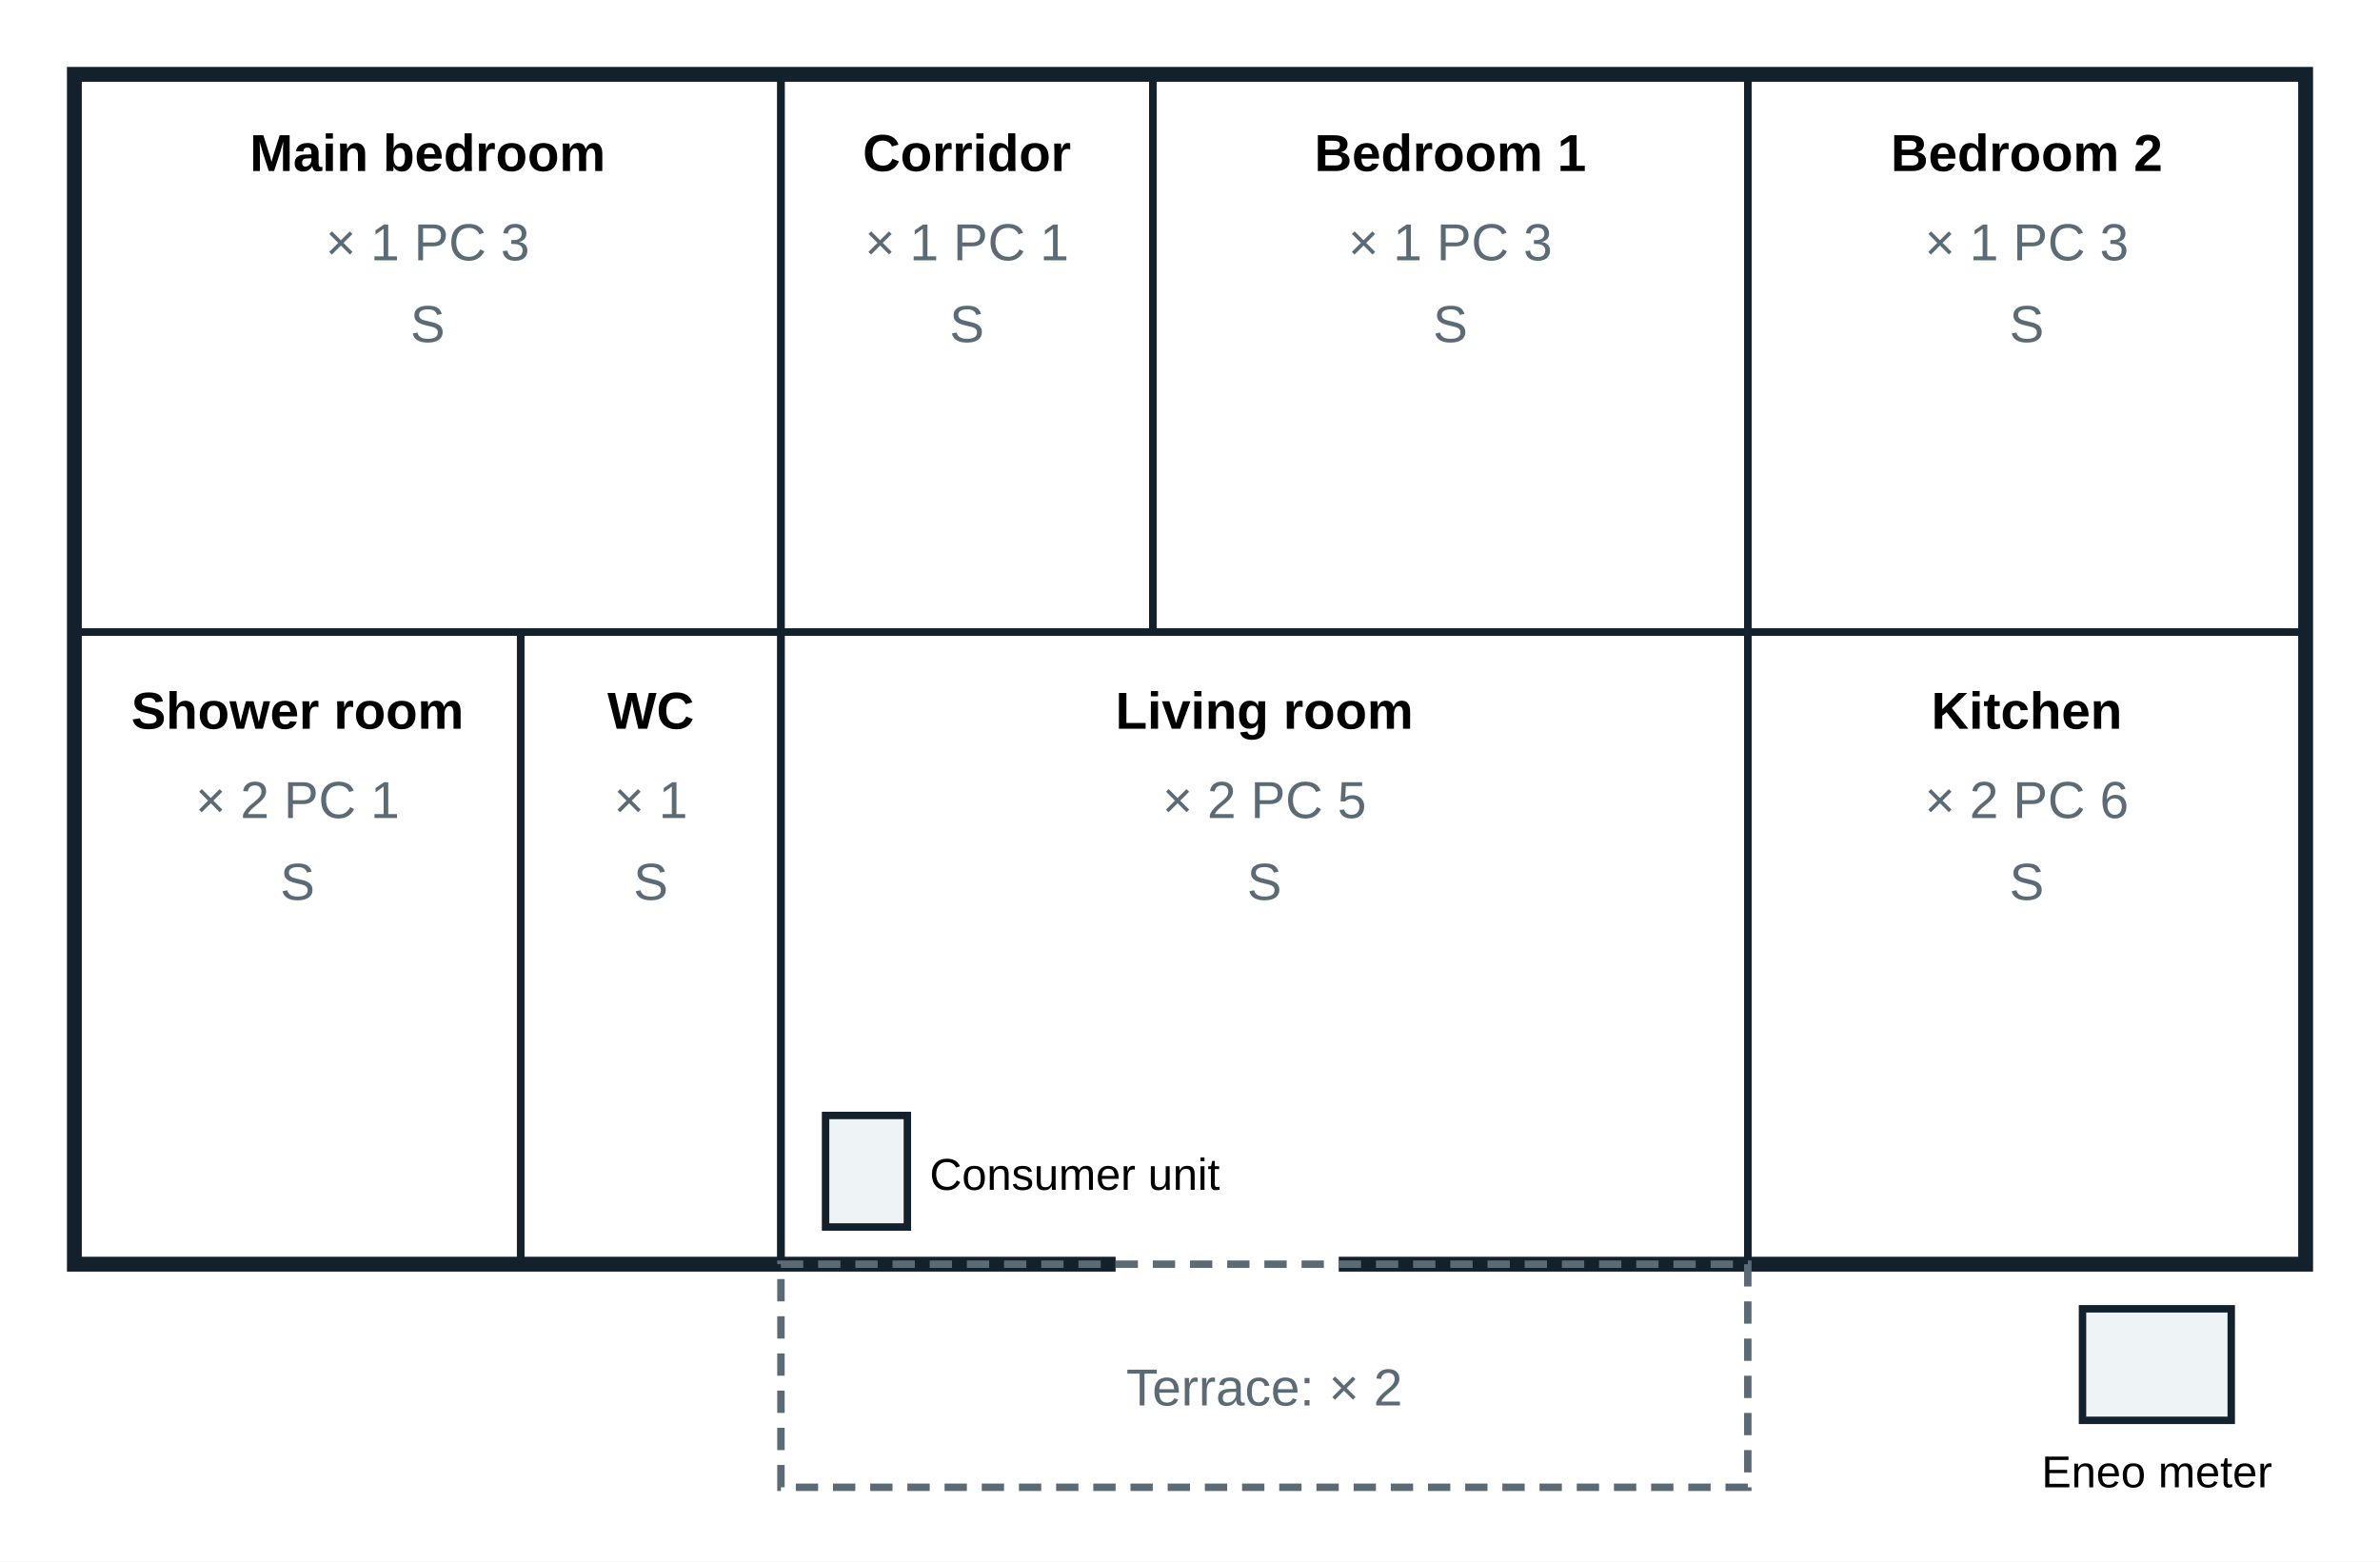
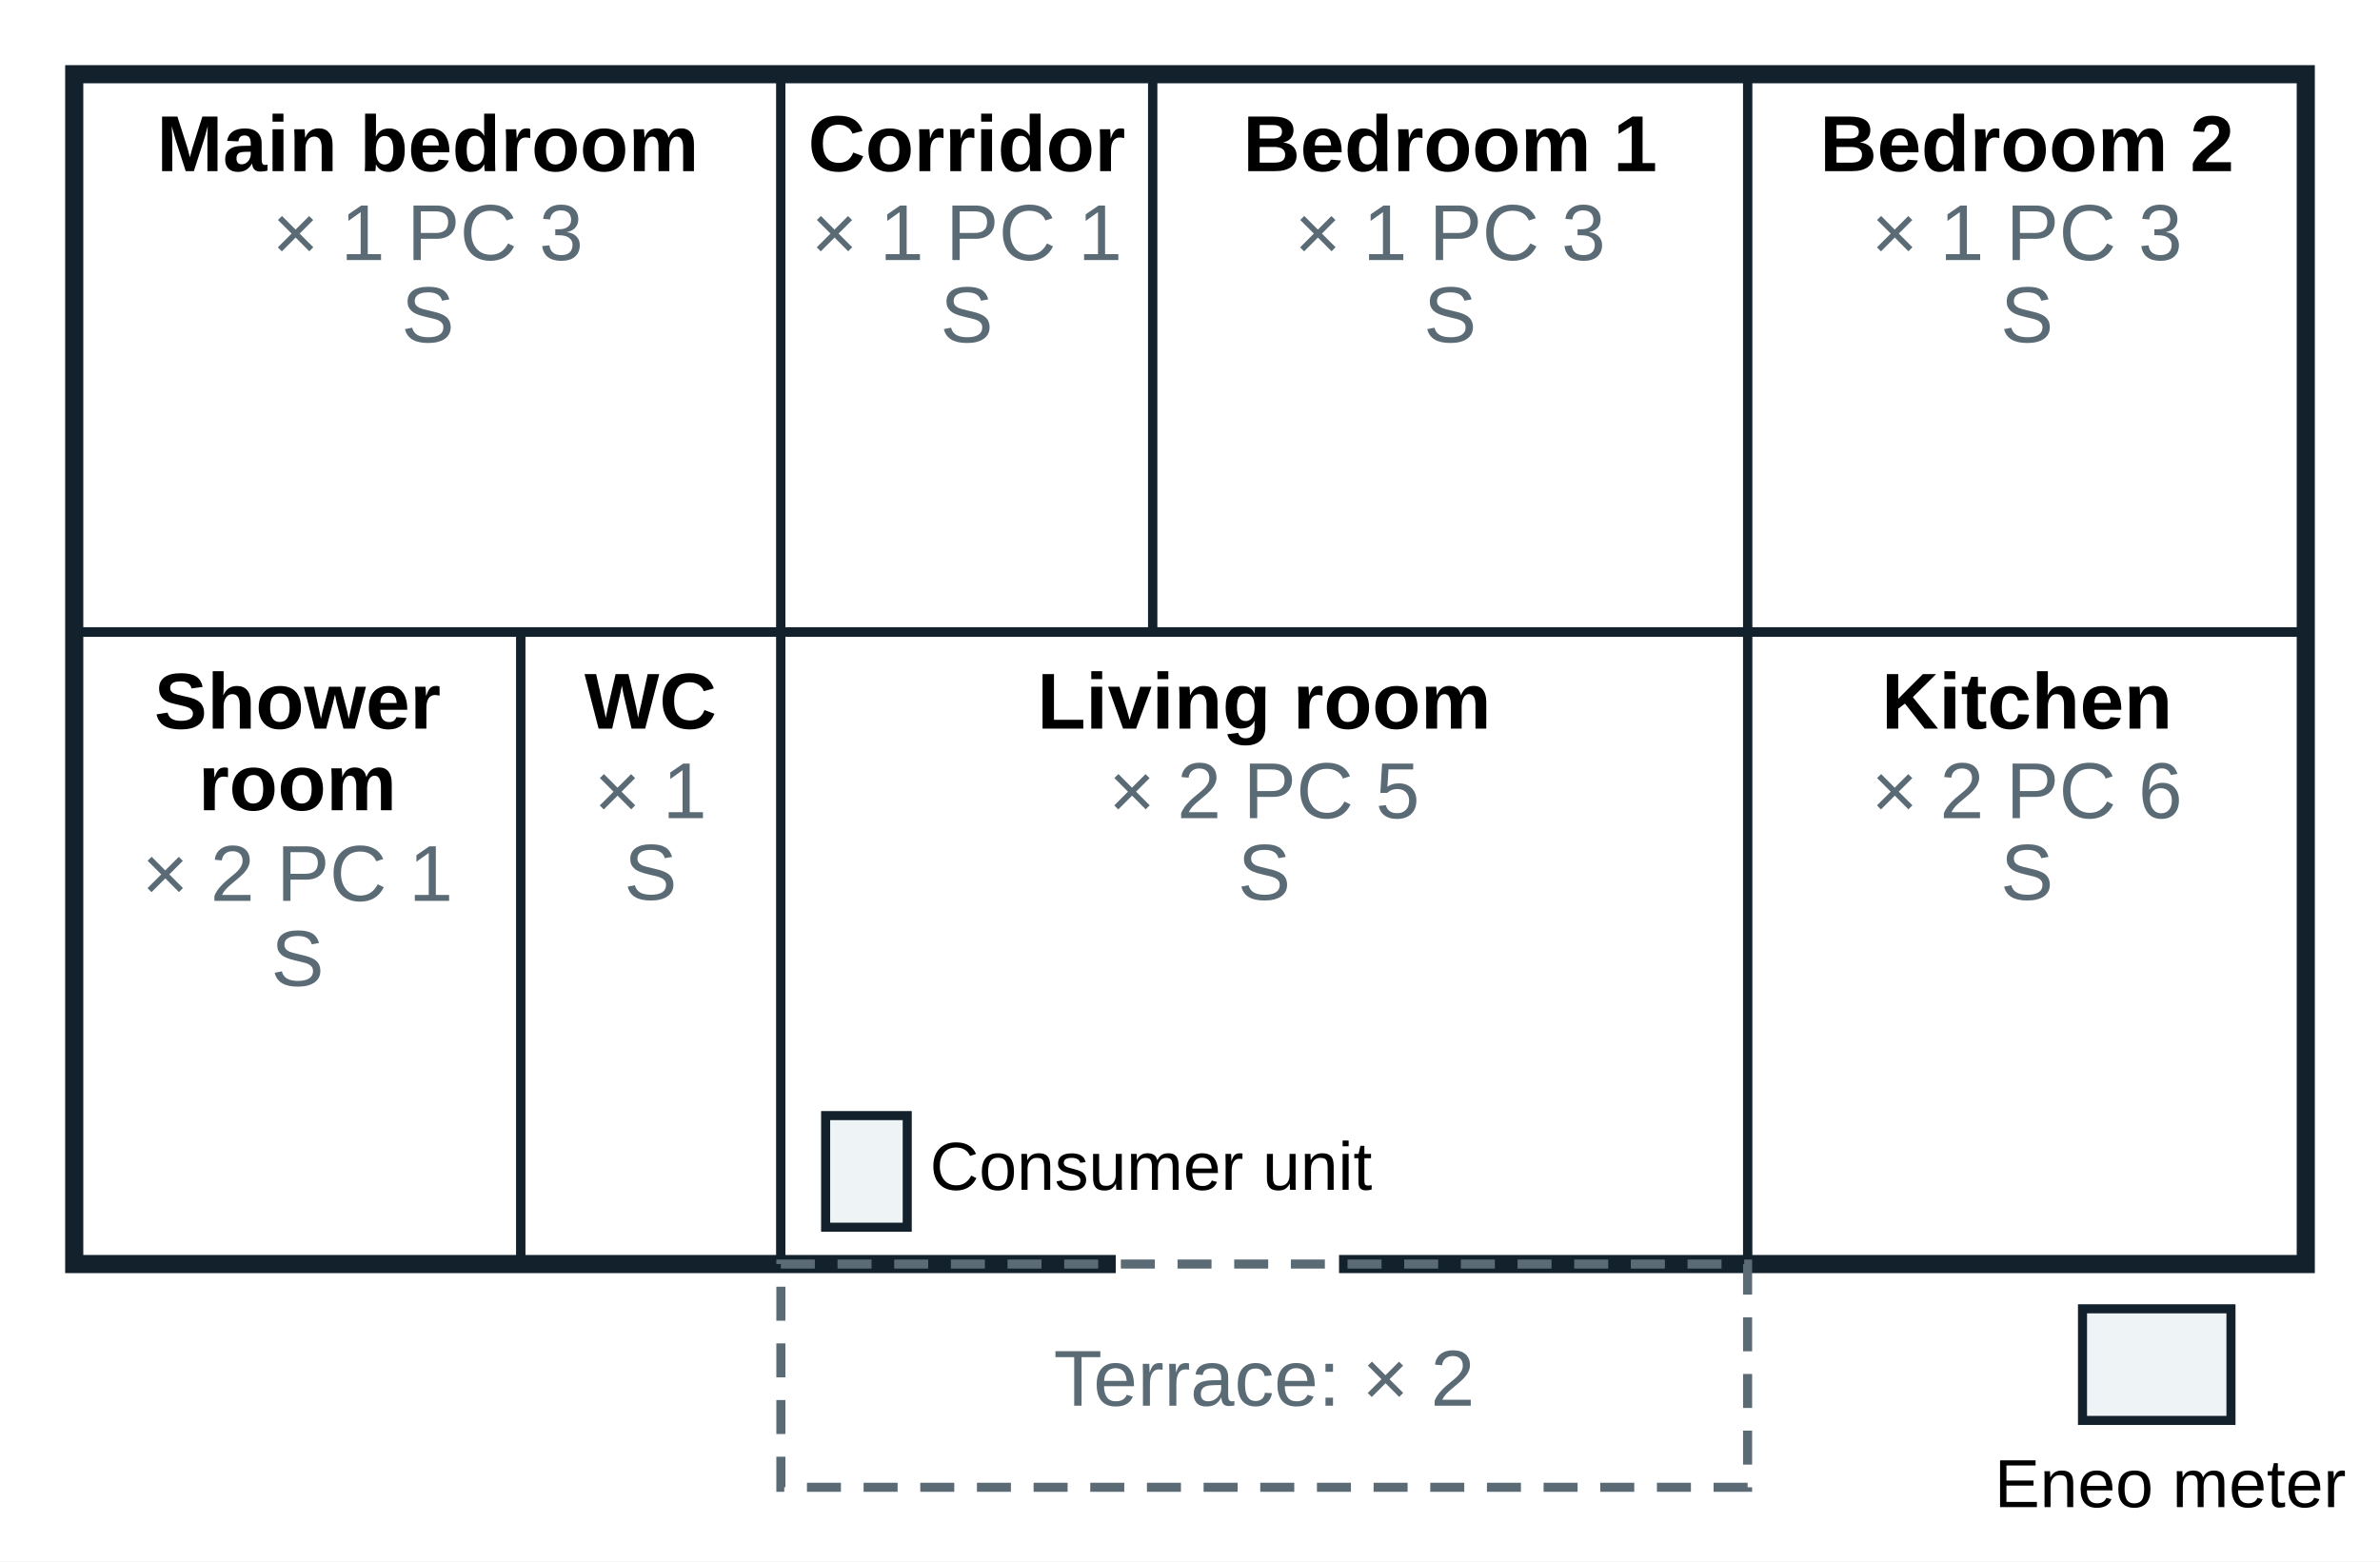
- <svg xmlns="http://www.w3.org/2000/svg" viewBox="0 0 640 420" font-family="Arial, sans-serif" font-size="14">
-   <rect width="640" height="420" fill="#fff" />
-   <g fill="none" stroke="#13212c" stroke-width="4">
-     <rect x="20" y="20" width="600" height="320" />
-     <rect x="20" y="20" width="190" height="150" stroke-width="2" />
-     <rect x="210" y="20" width="100" height="150" stroke-width="2" />
-     <rect x="310" y="20" width="160" height="150" stroke-width="2" />
-     <rect x="470" y="20" width="150" height="150" stroke-width="2" />
-     <rect x="20" y="170" width="120" height="170" stroke-width="2" />
-     <rect x="140" y="170" width="70" height="170" stroke-width="2" />
-     <rect x="210" y="170" width="260" height="170" stroke-width="2" />
-     <rect x="470" y="170" width="150" height="170" stroke-width="2" />
+ <svg xmlns="http://www.w3.org/2000/svg" viewBox="0 0 420 275.6" font-family="Arial, sans-serif" font-size="14">
+   <rect width="420" height="275.6" fill="#fff" />
+   <g fill="none" stroke="#13212c" stroke-width="3.2">
+     <rect x="13.1" y="13.1" width="393.8" height="210" />
+     <rect x="13.1" y="13.1" width="124.7" height="98.4" stroke-width="1.6" />
+     <rect x="137.8" y="13.1" width="65.6" height="98.4" stroke-width="1.6" />
+     <rect x="203.4" y="13.1" width="105" height="98.4" stroke-width="1.6" />
+     <rect x="308.4" y="13.1" width="98.4" height="98.4" stroke-width="1.6" />
+     <rect x="13.1" y="111.6" width="78.8" height="111.6" stroke-width="1.6" />
+     <rect x="91.9" y="111.6" width="45.9" height="111.6" stroke-width="1.6" />
+     <rect x="137.8" y="111.6" width="170.6" height="111.6" stroke-width="1.6" />
+     <rect x="308.4" y="111.6" width="98.4" height="111.6" stroke-width="1.6" />
  </g>
  <g fill="#fff">
-     <rect x="300" y="336" width="60" height="8" />
+     <rect x="196.9" y="220.5" width="39.4" height="5.2" />
  </g>
-   <g fill="none" stroke="#5b6b76" stroke-width="2" stroke-dasharray="6 4">
-     <rect x="210" y="340" width="260" height="60" />
+   <g fill="none" stroke="#5b6b76" stroke-width="1.6" stroke-dasharray="6 4">
+     <rect x="137.8" y="223.1" width="170.6" height="39.4" />
  </g>
-   <text x="115.0" y="46" text-anchor="middle" font-weight="bold">Main bedroom</text>
-   <text x="115.0" y="70" text-anchor="middle" fill="#5b6b76">× 1   PC 3</text>
-   <text x="115.0" y="92" text-anchor="middle" fill="#5b6b76">S</text>
-   <text x="260.0" y="46" text-anchor="middle" font-weight="bold">Corridor</text>
-   <text x="260.0" y="70" text-anchor="middle" fill="#5b6b76">× 1   PC 1</text>
-   <text x="260.0" y="92" text-anchor="middle" fill="#5b6b76">S</text>
-   <text x="390.0" y="46" text-anchor="middle" font-weight="bold">Bedroom 1</text>
-   <text x="390.0" y="70" text-anchor="middle" fill="#5b6b76">× 1   PC 3</text>
-   <text x="390.0" y="92" text-anchor="middle" fill="#5b6b76">S</text>
-   <text x="545.0" y="46" text-anchor="middle" font-weight="bold">Bedroom 2</text>
-   <text x="545.0" y="70" text-anchor="middle" fill="#5b6b76">× 1   PC 3</text>
-   <text x="545.0" y="92" text-anchor="middle" fill="#5b6b76">S</text>
-   <text x="80.0" y="196" text-anchor="middle" font-weight="bold">Shower room</text>
-   <text x="80.0" y="220" text-anchor="middle" fill="#5b6b76">× 2   PC 1</text>
-   <text x="80.0" y="242" text-anchor="middle" fill="#5b6b76">S</text>
-   <text x="175.0" y="196" text-anchor="middle" font-weight="bold">WC</text>
-   <text x="175.0" y="220" text-anchor="middle" fill="#5b6b76">× 1</text>
-   <text x="175.0" y="242" text-anchor="middle" fill="#5b6b76">S</text>
-   <text x="340.0" y="196" text-anchor="middle" font-weight="bold">Living room</text>
-   <text x="340.0" y="220" text-anchor="middle" fill="#5b6b76">× 2   PC 5</text>
-   <text x="340.0" y="242" text-anchor="middle" fill="#5b6b76">S</text>
-   <text x="545.0" y="196" text-anchor="middle" font-weight="bold">Kitchen</text>
-   <text x="545.0" y="220" text-anchor="middle" fill="#5b6b76">× 2   PC 6</text>
-   <text x="545.0" y="242" text-anchor="middle" fill="#5b6b76">S</text>
-   <text x="340" y="378" text-anchor="middle" fill="#5b6b76">Terrace: × 2</text>
-   <rect x="222" y="300" width="22" height="30" fill="#eef3f6" stroke="#13212c" stroke-width="2" />
-   <text x="250" y="320" text-anchor="start" font-size="12">Consumer unit</text>
-   <rect x="560" y="352" width="40" height="30" fill="#eef3f6" stroke="#13212c" stroke-width="2" />
-   <text x="580" y="400" text-anchor="middle" font-size="12">Eneo meter</text>
+   <text x="75.5" y="30.2" text-anchor="middle" font-weight="bold">Main bedroom</text>
+   <text x="75.5" y="45.9" text-anchor="middle" fill="#5b6b76">× 1   PC 3</text>
+   <text x="75.5" y="60.4" text-anchor="middle" fill="#5b6b76">S</text>
+   <text x="170.6" y="30.2" text-anchor="middle" font-weight="bold">Corridor</text>
+   <text x="170.6" y="45.9" text-anchor="middle" fill="#5b6b76">× 1   PC 1</text>
+   <text x="170.6" y="60.4" text-anchor="middle" fill="#5b6b76">S</text>
+   <text x="255.9" y="30.2" text-anchor="middle" font-weight="bold">Bedroom 1</text>
+   <text x="255.9" y="45.9" text-anchor="middle" fill="#5b6b76">× 1   PC 3</text>
+   <text x="255.9" y="60.4" text-anchor="middle" fill="#5b6b76">S</text>
+   <text x="357.7" y="30.2" text-anchor="middle" font-weight="bold">Bedroom 2</text>
+   <text x="357.7" y="45.9" text-anchor="middle" fill="#5b6b76">× 1   PC 3</text>
+   <text x="357.7" y="60.4" text-anchor="middle" fill="#5b6b76">S</text>
+   <text x="52.5" y="128.6" text-anchor="middle" font-weight="bold">Shower</text>
+   <text x="52.5" y="143" text-anchor="middle" font-weight="bold">room</text>
+   <text x="52.5" y="159" text-anchor="middle" fill="#5b6b76">× 2   PC 1</text>
+   <text x="52.5" y="174" text-anchor="middle" fill="#5b6b76">S</text>
+   <text x="114.8" y="128.6" text-anchor="middle" font-weight="bold">WC</text>
+   <text x="114.8" y="144.4" text-anchor="middle" fill="#5b6b76">× 1</text>
+   <text x="114.8" y="158.8" text-anchor="middle" fill="#5b6b76">S</text>
+   <text x="223.1" y="128.6" text-anchor="middle" font-weight="bold">Living room</text>
+   <text x="223.1" y="144.4" text-anchor="middle" fill="#5b6b76">× 2   PC 5</text>
+   <text x="223.1" y="158.8" text-anchor="middle" fill="#5b6b76">S</text>
+   <text x="357.7" y="128.6" text-anchor="middle" font-weight="bold">Kitchen</text>
+   <text x="357.7" y="144.4" text-anchor="middle" fill="#5b6b76">× 2   PC 6</text>
+   <text x="357.7" y="158.8" text-anchor="middle" fill="#5b6b76">S</text>
+   <text x="223.1" y="248.1" text-anchor="middle" fill="#5b6b76">Terrace: × 2</text>
+   <rect x="145.7" y="196.9" width="14.4" height="19.7" fill="#eef3f6" stroke="#13212c" stroke-width="1.6" />
+   <text x="164.1" y="210" text-anchor="start" font-size="12">Consumer unit</text>
+   <rect x="367.5" y="231" width="26.2" height="19.7" fill="#eef3f6" stroke="#13212c" stroke-width="1.6" />
+   <text x="414" y="266" text-anchor="end" font-size="12">Eneo meter</text>
</svg>
